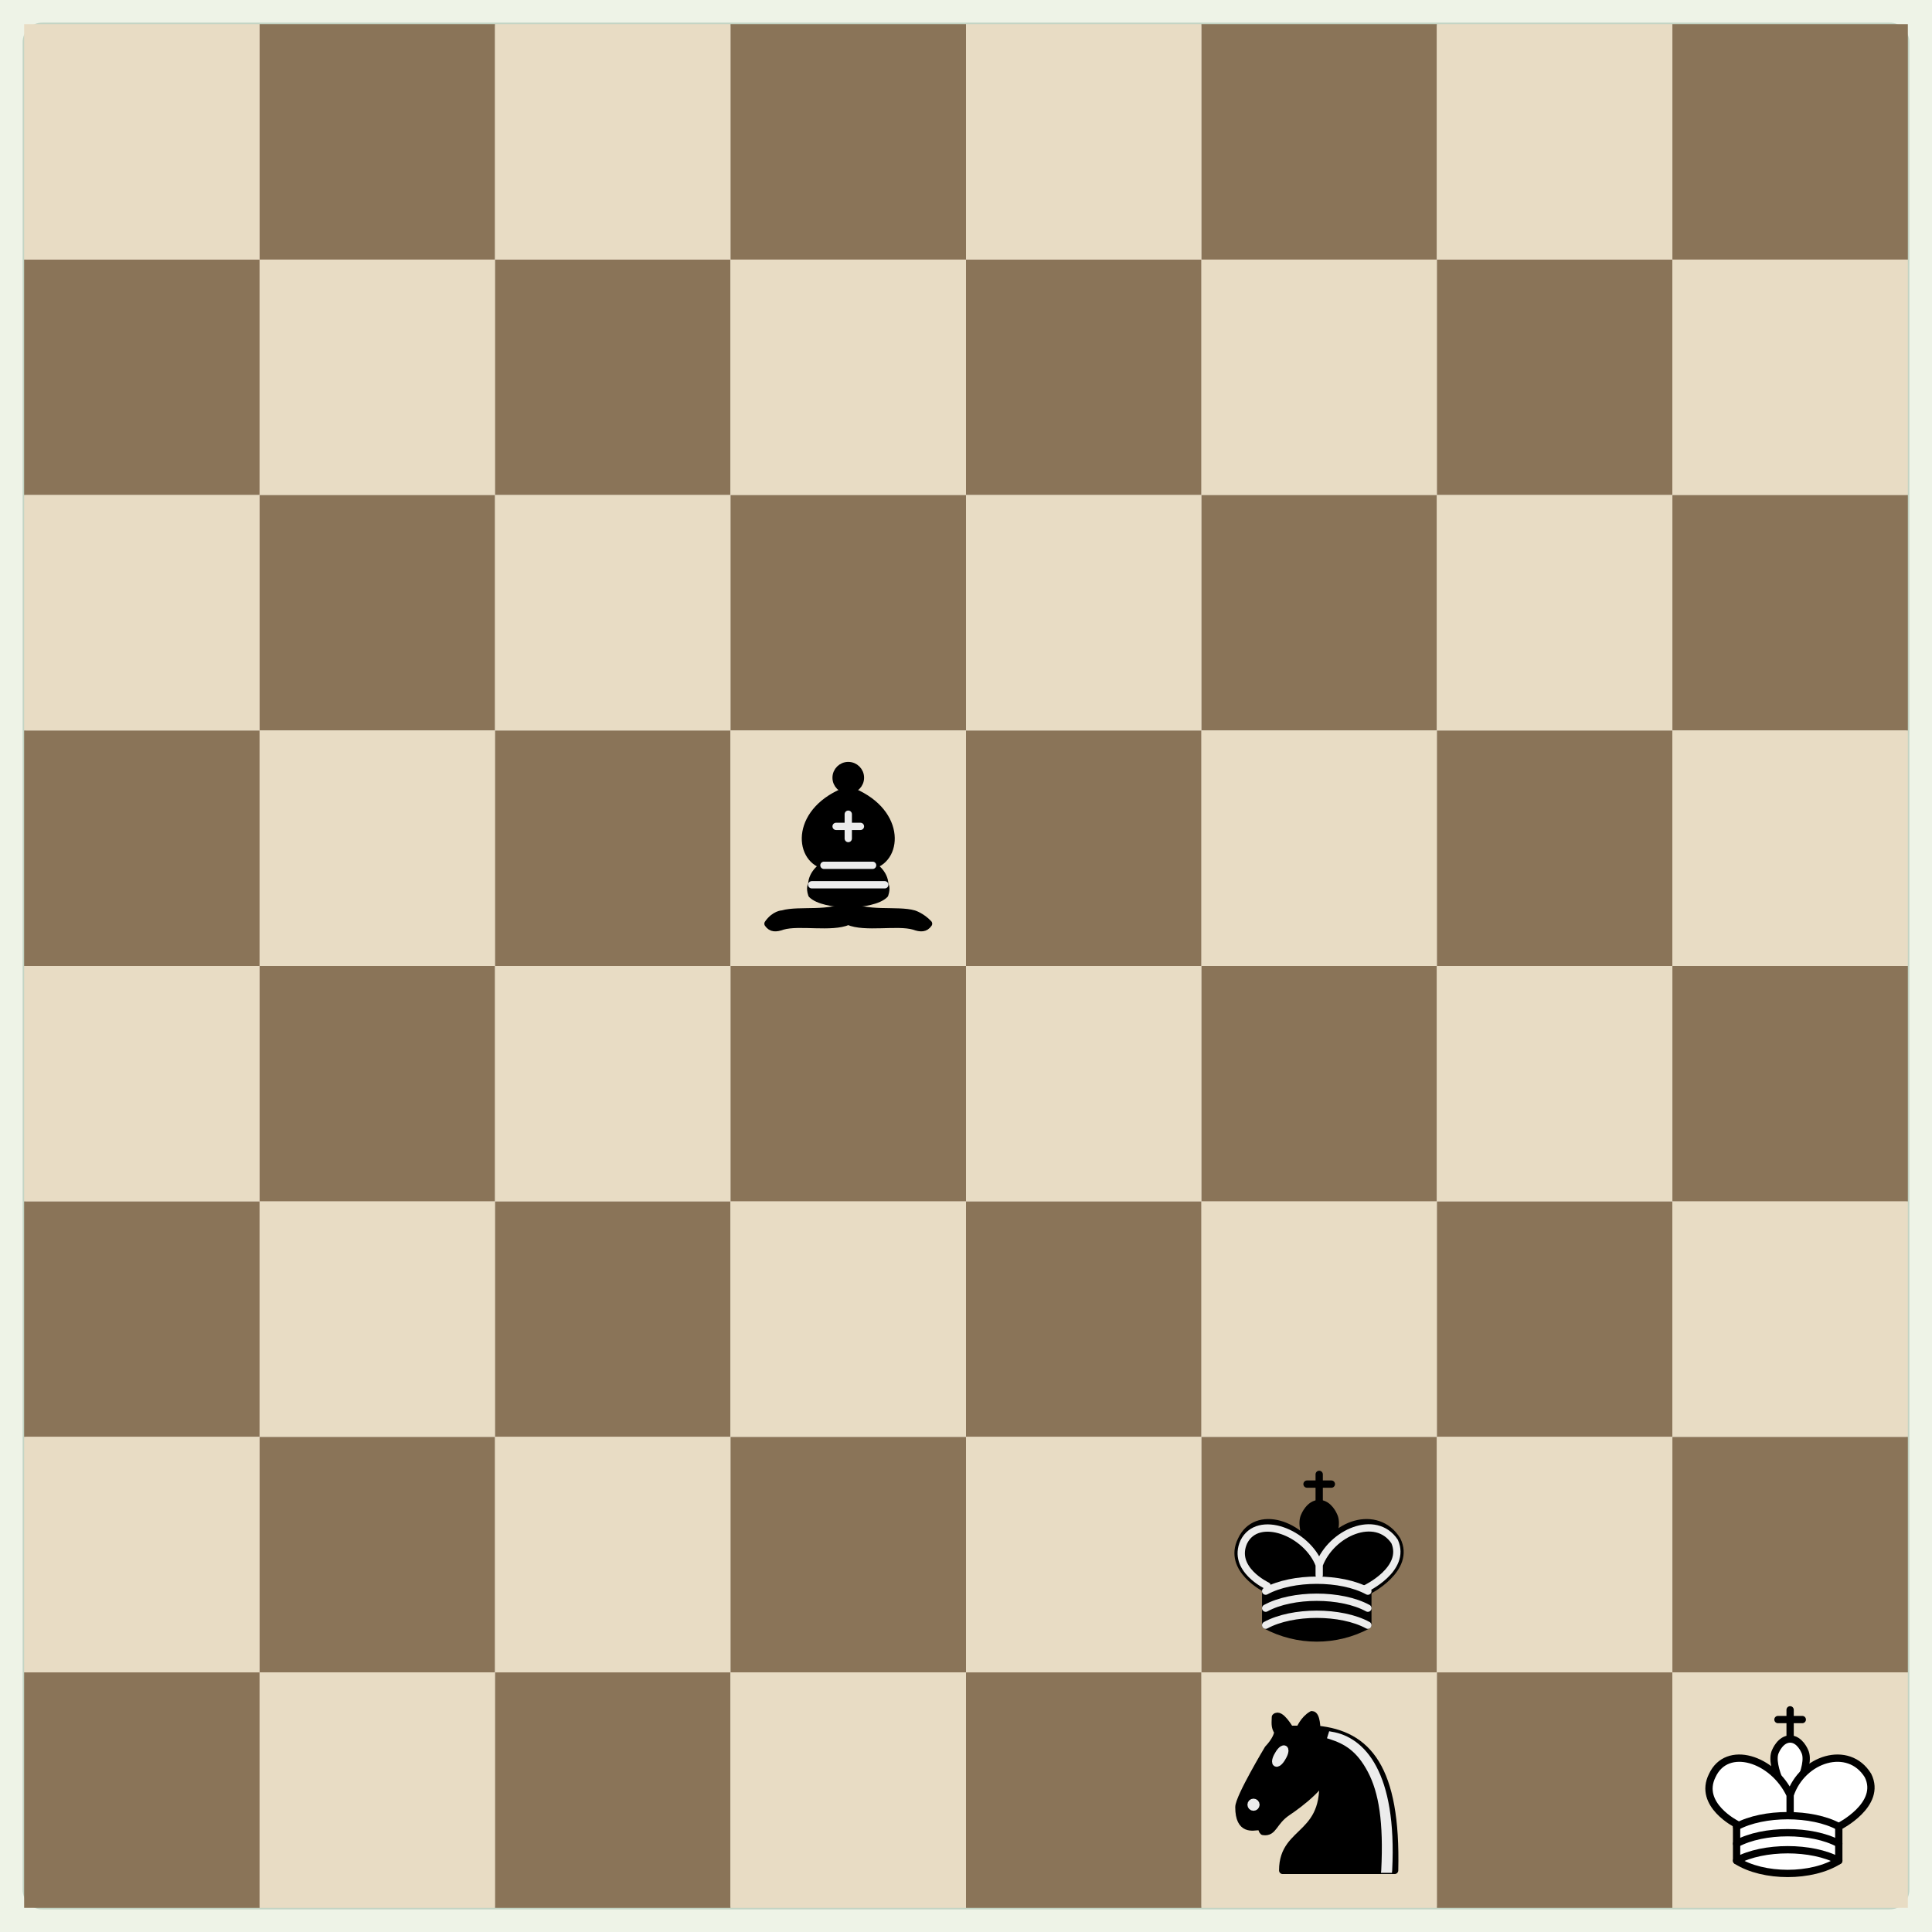
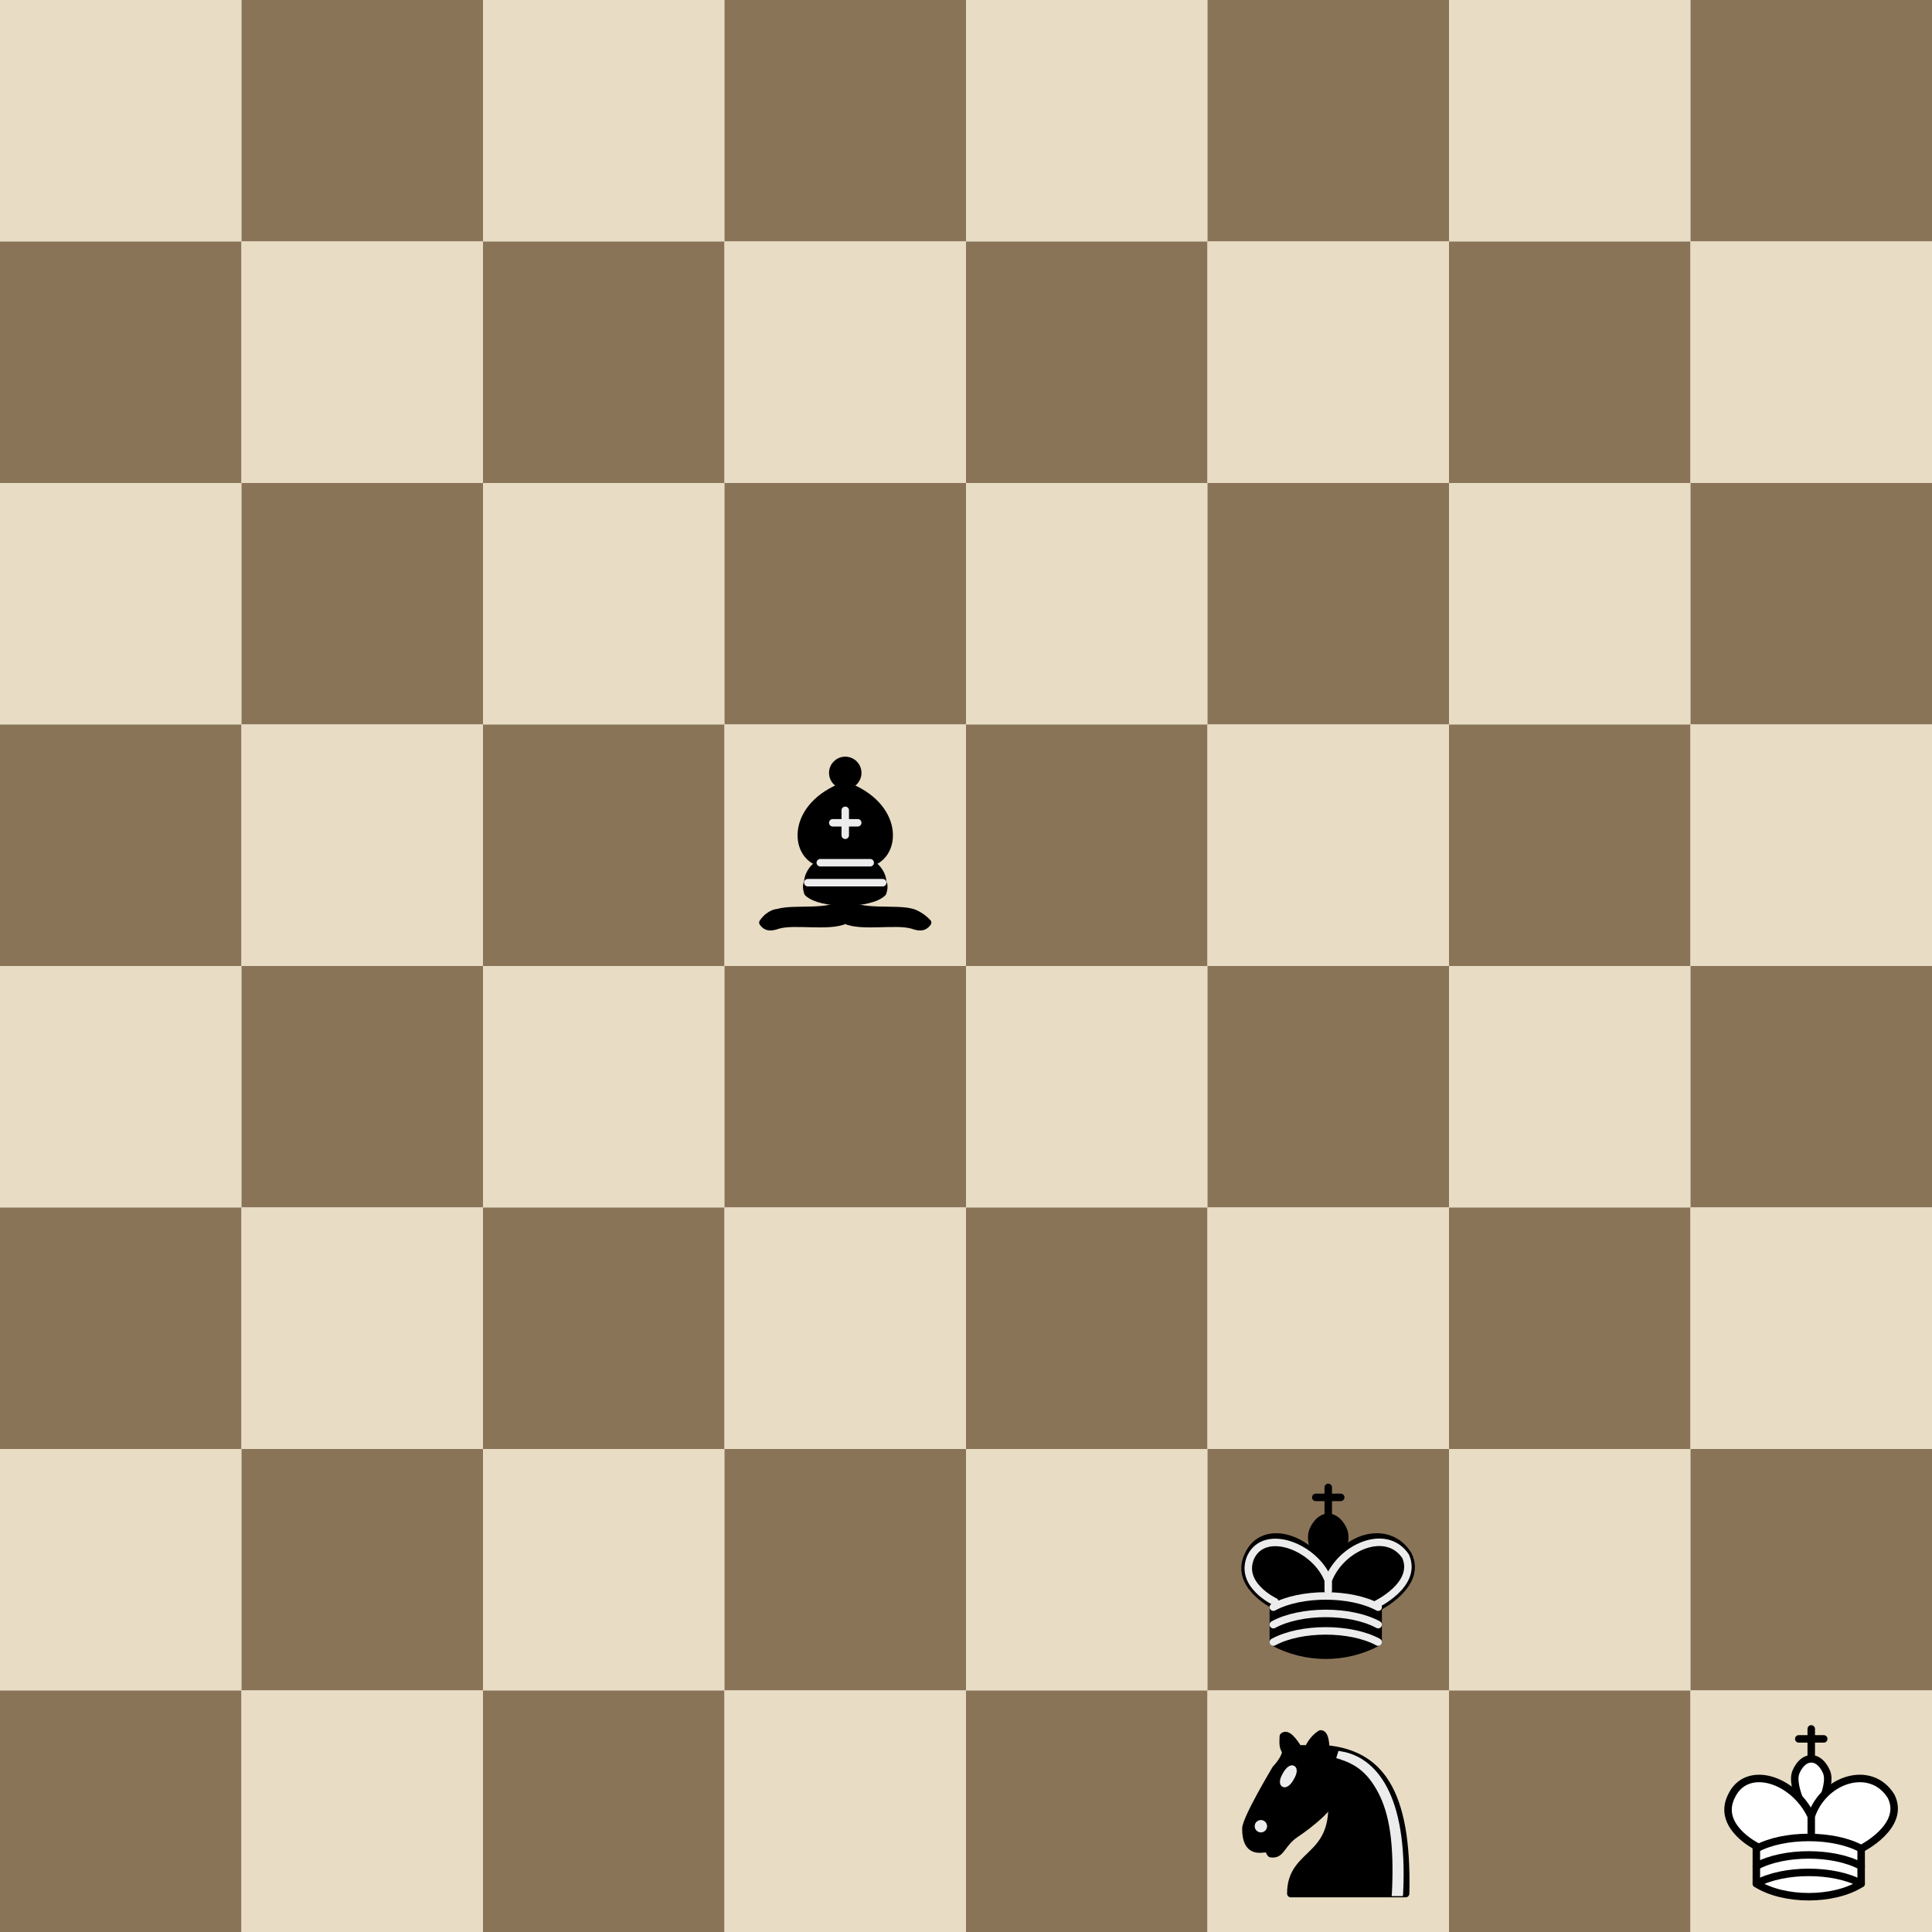
<svg xmlns="http://www.w3.org/2000/svg" width="640" height="640" viewBox="0 0 640 640" role="img" aria-label="Basic Knights Endgames (4-5 pieces)">
  <defs>
    <symbol id="piece-wk" viewBox="0 0 45 45">
      <g fill="none" fill-rule="evenodd" stroke="#000" stroke-linecap="round" stroke-linejoin="round" stroke-width="1.5">
        <path stroke-linejoin="miter" d="M22.5 11.63V6M20 8h5" />
        <path fill="#fff" stroke-linecap="butt" stroke-linejoin="miter" d="M22.5 25s4.5-7.5 3-10.5c0 0-1-2.5-3-2.5s-3 2.5-3 2.5c-1.5 3 3 10.5 3 10.5" />
        <path fill="#fff" d="M11.5 37c5.5 3.5 15.5 3.5 21 0v-7s9-4.5 6-10.5c-4-6.5-13.5-3.5-16 4V27v-3.5c-3.5-7.5-13-10.5-16-4-3 6 5 10 5 10z" />
        <path d="M11.5 30c5.5-3 15.5-3 21 0m-21 3.5c5.5-3 15.5-3 21 0m-21 3.5c5.5-3 15.5-3 21 0" />
      </g>
    </symbol>
    <symbol id="piece-wq" viewBox="0 0 45 45">
      <g fill="#fff" fill-rule="evenodd" stroke="#000" stroke-linecap="round" stroke-linejoin="round" stroke-width="1.5">
        <path d="M8 12a2 2 0 1 1-4 0 2 2 0 1 1 4 0m16.5-4.5a2 2 0 1 1-4 0 2 2 0 1 1 4 0M41 12a2 2 0 1 1-4 0 2 2 0 1 1 4 0M16 8.5a2 2 0 1 1-4 0 2 2 0 1 1 4 0M33 9a2 2 0 1 1-4 0 2 2 0 1 1 4 0" />
        <path stroke-linecap="butt" d="M9 26c8.5-1.5 21-1.5 27 0l2-12-7 11V11l-5.5 13.5-3-15-3 15-5.5-14V25L7 14z" />
        <path stroke-linecap="butt" d="M9 26c0 2 1.5 2 2.5 4 1 1.5 1 1 .5 3.5-1.5 1-1.5 2.5-1.5 2.5-1.5 1.5.5 2.5.5 2.5 6.5 1 16.5 1 23 0 0 0 1.5-1 0-2.5 0 0 .5-1.5-1-2.5-.5-2.5-.5-2 .5-3.5 1-2 2.5-2 2.5-4-8.5-1.5-18.5-1.5-27 0z" />
        <path fill="none" d="M11.5 30c3.5-1 18.5-1 22 0M12 33.5c6-1 15-1 21 0" />
      </g>
    </symbol>
    <symbol id="piece-wr" viewBox="0 0 45 45">
      <g fill="#fff" fill-rule="evenodd" stroke="#000" stroke-linecap="round" stroke-linejoin="round" stroke-width="1.5">
        <path stroke-linecap="butt" d="M9 39h27v-3H9zm3-3v-4h21v4zm-1-22V9h4v2h5V9h5v2h5V9h4v5" />
        <path d="m34 14-3 3H14l-3-3" />
        <path stroke-linecap="butt" stroke-linejoin="miter" d="M31 17v12.5H14V17" />
        <path d="m31 29.5 1.5 2.5h-20l1.5-2.5" />
        <path fill="none" stroke-linejoin="miter" d="M11 14h23" />
      </g>
    </symbol>
    <symbol id="piece-wb" viewBox="0 0 45 45">
      <g fill="none" fill-rule="evenodd" stroke="#000" stroke-linecap="round" stroke-linejoin="round" stroke-width="1.5">
        <g fill="#fff" stroke-linecap="butt">
          <path d="M9 36c3.39-.97 10.11.43 13.5-2 3.39 2.43 10.11 1.03 13.5 2 0 0 1.65.54 3 2-.68.97-1.65.99-3 .5-3.39-.97-10.11.46-13.5-1-3.39 1.46-10.11.03-13.5 1-1.35.49-2.32.47-3-.5 1.35-1.94 3-2 3-2z" />
          <path d="M15 32c2.5 2.5 12.5 2.5 15 0 .5-1.5 0-2 0-2 0-2.5-2.5-4-2.5-4 5.5-1.5 6-11.5-5-15.5-11 4-10.5 14-5 15.5 0 0-2.5 1.5-2.5 4 0 0-.5.5 0 2z" />
          <path d="M25 8a2.5 2.5 0 1 1-5 0 2.5 2.5 0 1 1 5 0z" />
        </g>
        <path stroke-linejoin="miter" d="M17.5 26h10M15 30h15m-7.5-14.5v5M20 18h5" />
      </g>
    </symbol>
    <symbol id="piece-wn" viewBox="0 0 45 45">
      <g fill="none" fill-rule="evenodd" stroke="#000" stroke-linecap="round" stroke-linejoin="round" stroke-width="1.5">
        <path fill="#fff" d="M22 10c10.5 1 16.5 8 16 29H15c0-9 10-6.5 8-21" />
        <path fill="#fff" d="M24 18c.38 2.91-5.55 7.37-8 9-3 2-2.82 4.34-5 4-1.042-.94 1.41-3.04 0-3-1 0 .19 1.23-1 2-1 0-4.003 1-4-4 0-2 6-12 6-12s1.89-1.9 2-3.5c-.73-.994-.5-2-.5-3 1-1 3 2.5 3 2.5h2s.78-1.992 2.5-3c1 0 1 3 1 3" />
        <path fill="#000" d="M9.5 25.5a.5.5 0 1 1-1 0 .5.5 0 1 1 1 0m5.433-9.75a.5 1.5 30 1 1-.866-.5.5 1.5 30 1 1 .866.5" />
      </g>
    </symbol>
    <symbol id="piece-wp" viewBox="0 0 45 45">
      <path fill="#fff" stroke="#000" stroke-linecap="round" stroke-width="1.5" d="M22.5 9c-2.21 0-4 1.79-4 4 0 .89.29 1.71.78 2.38C17.33 16.5 16 18.59 16 21c0 2.03.94 3.84 2.41 5.03-3 1.06-7.41 5.55-7.41 13.47h23c0-7.92-4.41-12.41-7.41-13.47 1.47-1.19 2.41-3 2.41-5.03 0-2.41-1.33-4.5-3.28-5.62.49-.67.78-1.49.78-2.38 0-2.21-1.79-4-4-4z" />
    </symbol>
    <symbol id="piece-bk" viewBox="0 0 45 45">
      <g fill="none" fill-rule="evenodd" stroke="#000" stroke-linecap="round" stroke-linejoin="round" stroke-width="1.5">
        <path stroke-linejoin="miter" d="M22.5 11.6V6" />
        <path fill="#000" stroke-linecap="butt" stroke-linejoin="miter" d="M22.5 25s4.5-7.5 3-10.5c0 0-1-2.5-3-2.5s-3 2.5-3 2.5c-1.5 3 3 10.5 3 10.5" />
        <path fill="#000" d="M11.5 37a22.3 22.3 0 0 0 21 0v-7s9-4.5 6-10.5c-4-6.5-13.5-3.5-16 4V27v-3.5c-3.5-7.5-13-10.5-16-4-3 6 5 10 5 10z" />
        <path stroke-linejoin="miter" d="M20 8h5" />
        <path stroke="#ececec" d="M32 29.5s8.5-4 6-9.7C34.1 14 25 18 22.5 24.6v2.1-2.1C20 18 9.9 14 7 19.9c-2.5 5.6 4.8 9 4.8 9" />
        <path stroke="#ececec" d="M11.5 30c5.5-3 15.5-3 21 0m-21 3.5c5.5-3 15.5-3 21 0m-21 3.5c5.5-3 15.5-3 21 0" />
      </g>
    </symbol>
    <symbol id="piece-bq" viewBox="0 0 45 45">
      <g fill-rule="evenodd" stroke="#000" stroke-linecap="round" stroke-linejoin="round" stroke-width="1.5">
        <g stroke="none">
          <circle cx="6" cy="12" r="2.75" />
          <circle cx="14" cy="9" r="2.75" />
          <circle cx="22.5" cy="8" r="2.75" />
          <circle cx="31" cy="9" r="2.75" />
          <circle cx="39" cy="12" r="2.75" />
        </g>
        <path stroke-linecap="butt" d="M9 26c8.5-1.5 21-1.5 27 0l2.5-12.5L31 25l-.3-14.1-5.2 13.6-3-14.5-3 14.5-5.2-13.6L14 25 6.5 13.5z" />
        <path stroke-linecap="butt" d="M9 26c0 2 1.5 2 2.5 4 1 1.5 1 1 .5 3.5-1.5 1-1.5 2.5-1.5 2.5-1.5 1.5.5 2.5.5 2.5 6.5 1 16.5 1 23 0 0 0 1.5-1 0-2.5 0 0 .5-1.5-1-2.5-.5-2.5-.5-2 .5-3.5 1-2 2.5-2 2.5-4-8.5-1.5-18.5-1.5-27 0z" />
        <path fill="none" stroke-linecap="butt" d="M11 38.5a35 35 1 0 0 23 0" />
        <path fill="none" stroke="#ececec" d="M11 29a35 35 1 0 1 23 0m-21.5 2.5h20m-21 3a35 35 1 0 0 22 0m-23 3a35 35 1 0 0 24 0" />
      </g>
    </symbol>
    <symbol id="piece-br" viewBox="0 0 45 45">
      <g fill-rule="evenodd" stroke="#000" stroke-linecap="round" stroke-linejoin="round" stroke-width="1.5">
        <path stroke-linecap="butt" d="M9 39h27v-3H9zm3.5-7 1.5-2.5h17l1.5 2.5zm-.5 4v-4h21v4z" />
        <path stroke-linecap="butt" stroke-linejoin="miter" d="M14 29.5v-13h17v13z" />
        <path stroke-linecap="butt" d="M14 16.5 11 14h23l-3 2.5zM11 14V9h4v2h5V9h5v2h5V9h4v5z" />
        <path fill="none" stroke="#ececec" stroke-linejoin="miter" stroke-width="1" d="M12 35.5h21m-20-4h19m-18-2h17m-17-13h17M11 14h23" />
      </g>
    </symbol>
    <symbol id="piece-bb" viewBox="0 0 45 45">
      <g fill="none" fill-rule="evenodd" stroke="#000" stroke-linecap="round" stroke-linejoin="round" stroke-width="1.5">
        <g fill="#000" stroke-linecap="butt">
          <path d="M9 36c3.4-1 10.1.4 13.5-2 3.4 2.4 10.1 1 13.5 2 0 0 1.6.5 3 2-.7 1-1.6 1-3 .5-3.4-1-10.1.5-13.5-1-3.4 1.5-10.1 0-13.5 1-1.4.5-2.3.5-3-.5 1.4-2 3-2 3-2z" />
          <path d="M15 32c2.5 2.5 12.5 2.5 15 0 .5-1.5 0-2 0-2 0-2.5-2.5-4-2.5-4 5.5-1.5 6-11.5-5-15.5-11 4-10.5 14-5 15.5 0 0-2.5 1.5-2.5 4 0 0-.5.5 0 2z" />
          <path d="M25 8a2.5 2.5 0 1 1-5 0 2.5 2.5 0 1 1 5 0z" />
        </g>
        <path stroke="#ececec" stroke-linejoin="miter" d="M17.5 26h10M15 30h15m-7.5-14.5v5M20 18h5" />
      </g>
    </symbol>
    <symbol id="piece-bn" viewBox="0 0 45 45">
      <g fill="none" fill-rule="evenodd" stroke="#000" stroke-linecap="round" stroke-linejoin="round" stroke-width="1.5">
        <path fill="#000" d="M22 10c10.5 1 16.5 8 16 29H15c0-9 10-6.5 8-21" />
        <path fill="#000" d="M24 18c.38 2.91-5.55 7.37-8 9-3 2-2.82 4.34-5 4-1.04-.94 1.41-3.04 0-3-1 0 .19 1.23-1 2-1 0-4 1-4-4 0-2 6-12 6-12s1.89-1.9 2-3.5c-.73-1-.5-2-.5-3 1-1 3 2.5 3 2.5h2s.78-2 2.5-3c1 0 1 3 1 3" />
        <path fill="#ececec" stroke="#ececec" d="M9.5 25.5a.5.5 0 1 1-1 0 .5.5 0 1 1 1 0m5.43-9.75a.5 1.5 30 1 1-.86-.5.5 1.5 30 1 1 .86.5" />
        <path fill="#ececec" stroke="none" d="m24.55 10.4-.45 1.45.5.15c3.15 1 5.65 2.49 7.9 6.75S35.75 29.06 35.25 39l-.05.5h2.25l.05-.5c.5-10.06-.88-16.85-3.25-21.34s-5.79-6.64-9.19-7.16z" />
      </g>
    </symbol>
    <symbol id="piece-bp" viewBox="0 0 45 45">
      <path stroke="#000" stroke-linecap="round" stroke-width="1.5" d="M22.5 9a4 4 0 0 0-3.22 6.38 6.48 6.48 0 0 0-.87 10.65c-3 1.06-7.41 5.55-7.41 13.47h23c0-7.92-4.41-12.41-7.41-13.47a6.46 6.46 0 0 0-.87-10.65A4.01 4.01 0 0 0 22.5 9z" />
    </symbol>
  </defs>
-   <rect width="640" height="640" fill="#eef3e7" />
-   <rect x="8" y="8" width="624" height="624" rx="6" fill="#f7f3e8" stroke="#b8cbbb" stroke-opacity="0.8" />
-   <rect x="8" y="8" width="78" height="78" fill="#e8dcc4" />
-   <rect x="86" y="8" width="78" height="78" fill="#8a7458" />
-   <rect x="164" y="8" width="78" height="78" fill="#e8dcc4" />
-   <rect x="242" y="8" width="78" height="78" fill="#8a7458" />
-   <rect x="320" y="8" width="78" height="78" fill="#e8dcc4" />
-   <rect x="398" y="8" width="78" height="78" fill="#8a7458" />
-   <rect x="476" y="8" width="78" height="78" fill="#e8dcc4" />
-   <rect x="554" y="8" width="78" height="78" fill="#8a7458" />
-   <rect x="8" y="86" width="78" height="78" fill="#8a7458" />
-   <rect x="86" y="86" width="78" height="78" fill="#e8dcc4" />
-   <rect x="164" y="86" width="78" height="78" fill="#8a7458" />
-   <rect x="242" y="86" width="78" height="78" fill="#e8dcc4" />
-   <rect x="320" y="86" width="78" height="78" fill="#8a7458" />
-   <rect x="398" y="86" width="78" height="78" fill="#e8dcc4" />
-   <rect x="476" y="86" width="78" height="78" fill="#8a7458" />
-   <rect x="554" y="86" width="78" height="78" fill="#e8dcc4" />
-   <rect x="8" y="164" width="78" height="78" fill="#e8dcc4" />
-   <rect x="86" y="164" width="78" height="78" fill="#8a7458" />
-   <rect x="164" y="164" width="78" height="78" fill="#e8dcc4" />
-   <rect x="242" y="164" width="78" height="78" fill="#8a7458" />
-   <rect x="320" y="164" width="78" height="78" fill="#e8dcc4" />
-   <rect x="398" y="164" width="78" height="78" fill="#8a7458" />
-   <rect x="476" y="164" width="78" height="78" fill="#e8dcc4" />
-   <rect x="554" y="164" width="78" height="78" fill="#8a7458" />
-   <rect x="8" y="242" width="78" height="78" fill="#8a7458" />
-   <rect x="86" y="242" width="78" height="78" fill="#e8dcc4" />
-   <rect x="164" y="242" width="78" height="78" fill="#8a7458" />
-   <rect x="242" y="242" width="78" height="78" fill="#e8dcc4" />
-   <rect x="320" y="242" width="78" height="78" fill="#8a7458" />
-   <rect x="398" y="242" width="78" height="78" fill="#e8dcc4" />
-   <rect x="476" y="242" width="78" height="78" fill="#8a7458" />
-   <rect x="554" y="242" width="78" height="78" fill="#e8dcc4" />
-   <rect x="8" y="320" width="78" height="78" fill="#e8dcc4" />
-   <rect x="86" y="320" width="78" height="78" fill="#8a7458" />
-   <rect x="164" y="320" width="78" height="78" fill="#e8dcc4" />
-   <rect x="242" y="320" width="78" height="78" fill="#8a7458" />
-   <rect x="320" y="320" width="78" height="78" fill="#e8dcc4" />
-   <rect x="398" y="320" width="78" height="78" fill="#8a7458" />
-   <rect x="476" y="320" width="78" height="78" fill="#e8dcc4" />
-   <rect x="554" y="320" width="78" height="78" fill="#8a7458" />
-   <rect x="8" y="398" width="78" height="78" fill="#8a7458" />
-   <rect x="86" y="398" width="78" height="78" fill="#e8dcc4" />
-   <rect x="164" y="398" width="78" height="78" fill="#8a7458" />
-   <rect x="242" y="398" width="78" height="78" fill="#e8dcc4" />
-   <rect x="320" y="398" width="78" height="78" fill="#8a7458" />
-   <rect x="398" y="398" width="78" height="78" fill="#e8dcc4" />
-   <rect x="476" y="398" width="78" height="78" fill="#8a7458" />
-   <rect x="554" y="398" width="78" height="78" fill="#e8dcc4" />
-   <rect x="8" y="476" width="78" height="78" fill="#e8dcc4" />
-   <rect x="86" y="476" width="78" height="78" fill="#8a7458" />
-   <rect x="164" y="476" width="78" height="78" fill="#e8dcc4" />
-   <rect x="242" y="476" width="78" height="78" fill="#8a7458" />
-   <rect x="320" y="476" width="78" height="78" fill="#e8dcc4" />
-   <rect x="398" y="476" width="78" height="78" fill="#8a7458" />
-   <rect x="476" y="476" width="78" height="78" fill="#e8dcc4" />
-   <rect x="554" y="476" width="78" height="78" fill="#8a7458" />
-   <rect x="8" y="554" width="78" height="78" fill="#8a7458" />
-   <rect x="86" y="554" width="78" height="78" fill="#e8dcc4" />
-   <rect x="164" y="554" width="78" height="78" fill="#8a7458" />
-   <rect x="242" y="554" width="78" height="78" fill="#e8dcc4" />
-   <rect x="320" y="554" width="78" height="78" fill="#8a7458" />
-   <rect x="398" y="554" width="78" height="78" fill="#e8dcc4" />
-   <rect x="476" y="554" width="78" height="78" fill="#8a7458" />
-   <rect x="554" y="554" width="78" height="78" fill="#e8dcc4" />
-   <use href="#piece-bb" x="244.73" y="244.73" width="72.54" height="72.54" />
-   <use href="#piece-bk" x="400.73" y="478.73" width="72.54" height="72.54" />
-   <use href="#piece-bn" x="400.73" y="556.73" width="72.54" height="72.54" />
-   <use href="#piece-wk" x="556.73" y="556.73" width="72.54" height="72.54" />
+   <rect width="640" height="640" fill="#fbf7ed" />
+   <rect x="0" y="0" width="80" height="80" fill="#e8dcc4" />
+   <rect x="80" y="0" width="80" height="80" fill="#8a7458" />
+   <rect x="160" y="0" width="80" height="80" fill="#e8dcc4" />
+   <rect x="240" y="0" width="80" height="80" fill="#8a7458" />
+   <rect x="320" y="0" width="80" height="80" fill="#e8dcc4" />
+   <rect x="400" y="0" width="80" height="80" fill="#8a7458" />
+   <rect x="480" y="0" width="80" height="80" fill="#e8dcc4" />
+   <rect x="560" y="0" width="80" height="80" fill="#8a7458" />
+   <rect x="0" y="80" width="80" height="80" fill="#8a7458" />
+   <rect x="80" y="80" width="80" height="80" fill="#e8dcc4" />
+   <rect x="160" y="80" width="80" height="80" fill="#8a7458" />
+   <rect x="240" y="80" width="80" height="80" fill="#e8dcc4" />
+   <rect x="320" y="80" width="80" height="80" fill="#8a7458" />
+   <rect x="400" y="80" width="80" height="80" fill="#e8dcc4" />
+   <rect x="480" y="80" width="80" height="80" fill="#8a7458" />
+   <rect x="560" y="80" width="80" height="80" fill="#e8dcc4" />
+   <rect x="0" y="160" width="80" height="80" fill="#e8dcc4" />
+   <rect x="80" y="160" width="80" height="80" fill="#8a7458" />
+   <rect x="160" y="160" width="80" height="80" fill="#e8dcc4" />
+   <rect x="240" y="160" width="80" height="80" fill="#8a7458" />
+   <rect x="320" y="160" width="80" height="80" fill="#e8dcc4" />
+   <rect x="400" y="160" width="80" height="80" fill="#8a7458" />
+   <rect x="480" y="160" width="80" height="80" fill="#e8dcc4" />
+   <rect x="560" y="160" width="80" height="80" fill="#8a7458" />
+   <rect x="0" y="240" width="80" height="80" fill="#8a7458" />
+   <rect x="80" y="240" width="80" height="80" fill="#e8dcc4" />
+   <rect x="160" y="240" width="80" height="80" fill="#8a7458" />
+   <rect x="240" y="240" width="80" height="80" fill="#e8dcc4" />
+   <rect x="320" y="240" width="80" height="80" fill="#8a7458" />
+   <rect x="400" y="240" width="80" height="80" fill="#e8dcc4" />
+   <rect x="480" y="240" width="80" height="80" fill="#8a7458" />
+   <rect x="560" y="240" width="80" height="80" fill="#e8dcc4" />
+   <rect x="0" y="320" width="80" height="80" fill="#e8dcc4" />
+   <rect x="80" y="320" width="80" height="80" fill="#8a7458" />
+   <rect x="160" y="320" width="80" height="80" fill="#e8dcc4" />
+   <rect x="240" y="320" width="80" height="80" fill="#8a7458" />
+   <rect x="320" y="320" width="80" height="80" fill="#e8dcc4" />
+   <rect x="400" y="320" width="80" height="80" fill="#8a7458" />
+   <rect x="480" y="320" width="80" height="80" fill="#e8dcc4" />
+   <rect x="560" y="320" width="80" height="80" fill="#8a7458" />
+   <rect x="0" y="400" width="80" height="80" fill="#8a7458" />
+   <rect x="80" y="400" width="80" height="80" fill="#e8dcc4" />
+   <rect x="160" y="400" width="80" height="80" fill="#8a7458" />
+   <rect x="240" y="400" width="80" height="80" fill="#e8dcc4" />
+   <rect x="320" y="400" width="80" height="80" fill="#8a7458" />
+   <rect x="400" y="400" width="80" height="80" fill="#e8dcc4" />
+   <rect x="480" y="400" width="80" height="80" fill="#8a7458" />
+   <rect x="560" y="400" width="80" height="80" fill="#e8dcc4" />
+   <rect x="0" y="480" width="80" height="80" fill="#e8dcc4" />
+   <rect x="80" y="480" width="80" height="80" fill="#8a7458" />
+   <rect x="160" y="480" width="80" height="80" fill="#e8dcc4" />
+   <rect x="240" y="480" width="80" height="80" fill="#8a7458" />
+   <rect x="320" y="480" width="80" height="80" fill="#e8dcc4" />
+   <rect x="400" y="480" width="80" height="80" fill="#8a7458" />
+   <rect x="480" y="480" width="80" height="80" fill="#e8dcc4" />
+   <rect x="560" y="480" width="80" height="80" fill="#8a7458" />
+   <rect x="0" y="560" width="80" height="80" fill="#8a7458" />
+   <rect x="80" y="560" width="80" height="80" fill="#e8dcc4" />
+   <rect x="160" y="560" width="80" height="80" fill="#8a7458" />
+   <rect x="240" y="560" width="80" height="80" fill="#e8dcc4" />
+   <rect x="320" y="560" width="80" height="80" fill="#8a7458" />
+   <rect x="400" y="560" width="80" height="80" fill="#e8dcc4" />
+   <rect x="480" y="560" width="80" height="80" fill="#8a7458" />
+   <rect x="560" y="560" width="80" height="80" fill="#e8dcc4" />
+   <use href="#piece-bb" x="242.8" y="242.8" width="74.4" height="74.4" />
+   <use href="#piece-bk" x="402.8" y="482.8" width="74.4" height="74.4" />
+   <use href="#piece-bn" x="402.8" y="562.8" width="74.4" height="74.4" />
+   <use href="#piece-wk" x="562.8" y="562.8" width="74.4" height="74.4" />
</svg>
